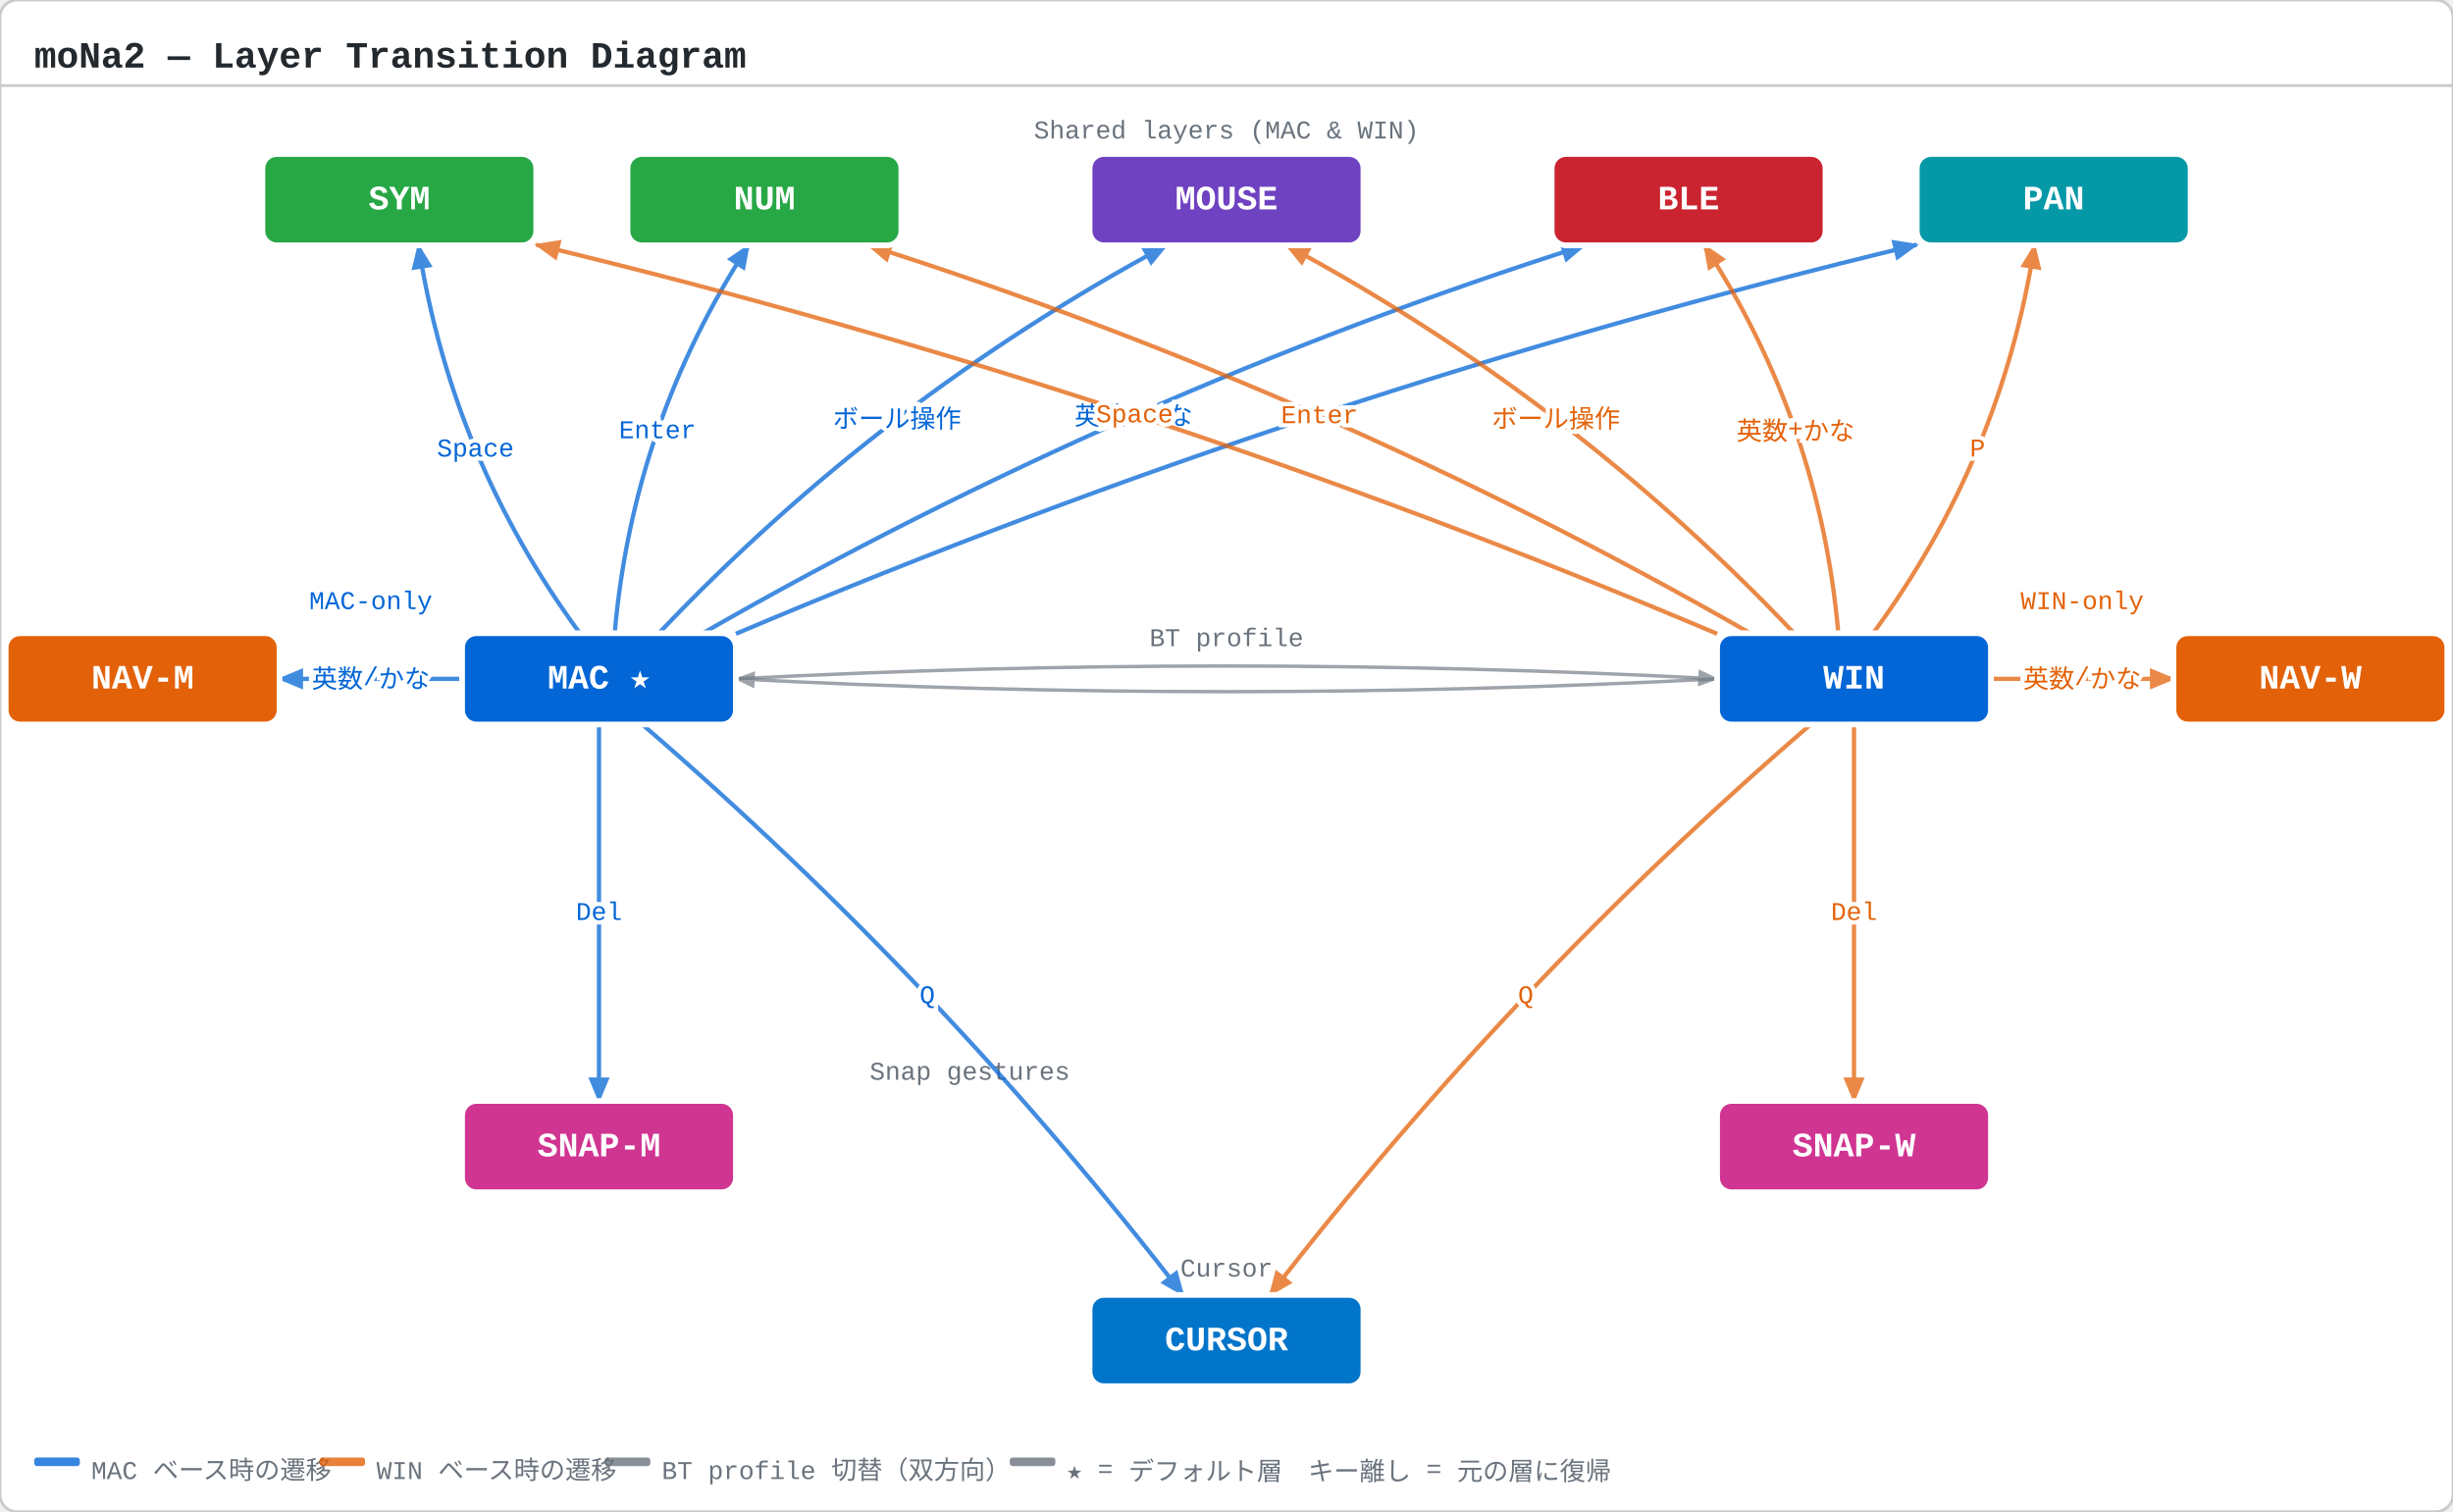
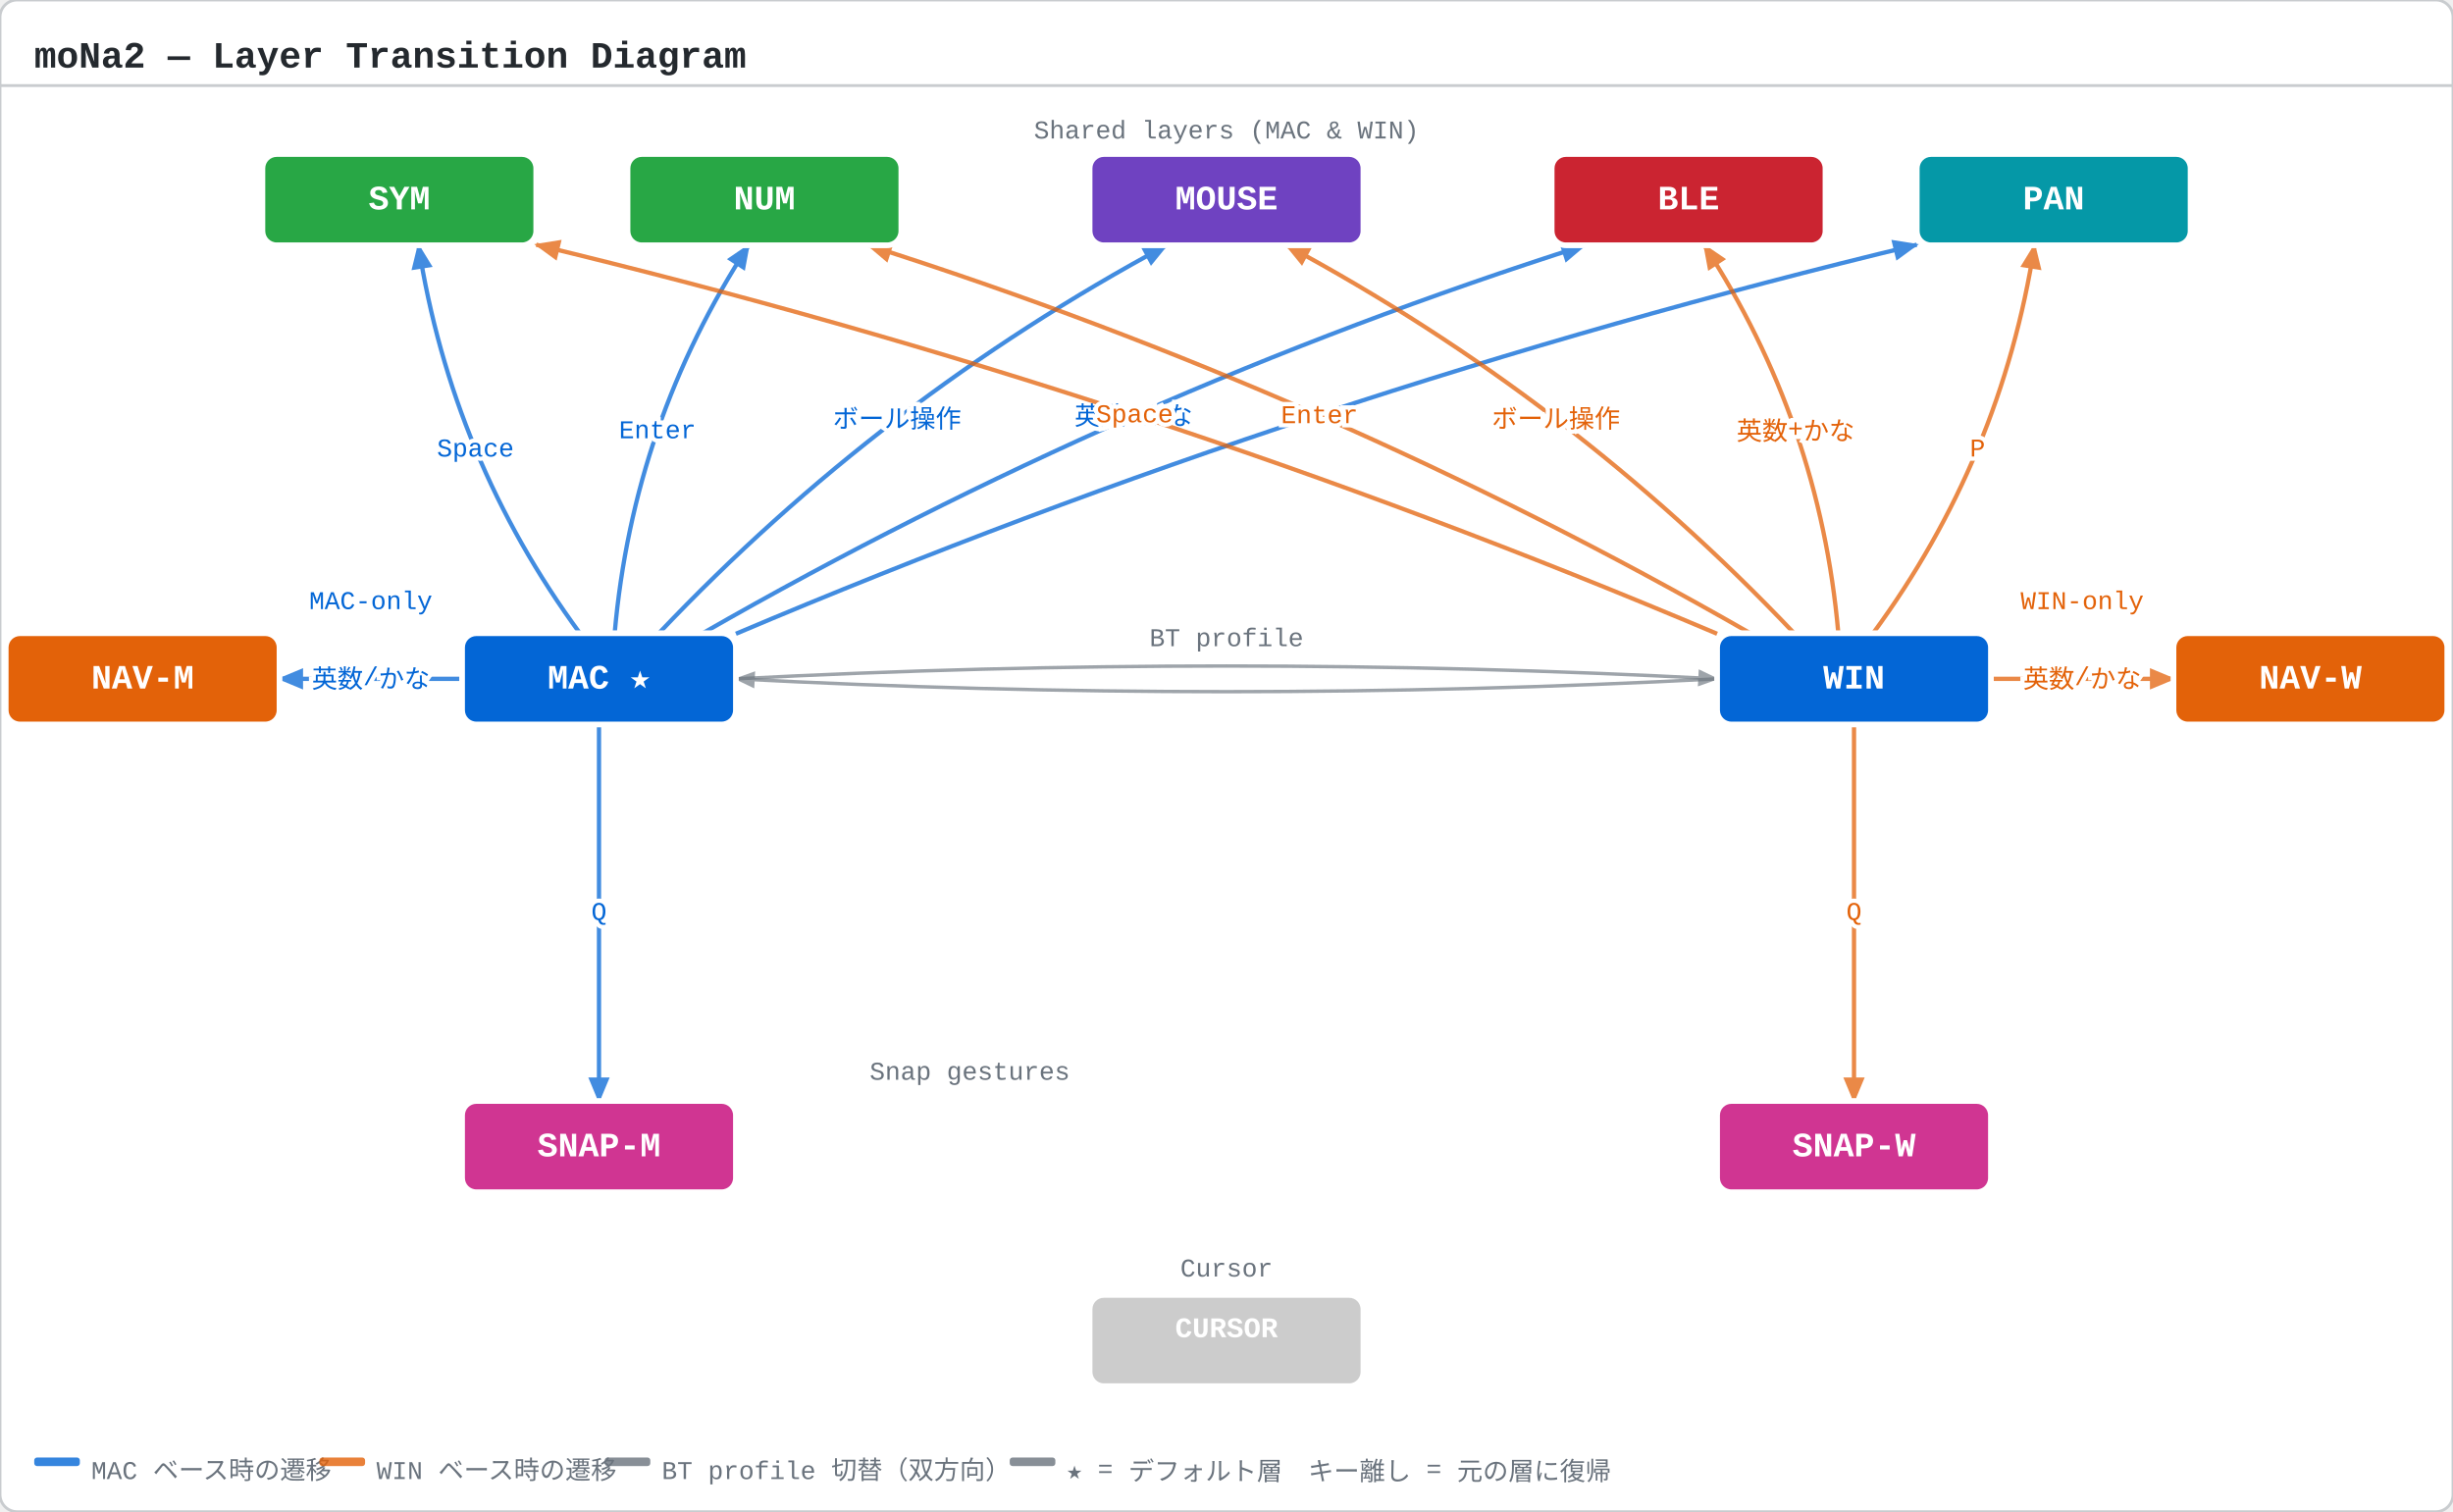
<svg xmlns="http://www.w3.org/2000/svg" width="860" height="530" viewBox="0 0 860 530">
  <defs>
    <marker id="ah-mac" markerWidth="6" markerHeight="5" refX="5.5" refY="2.5" orient="auto" markerUnits="strokeWidth">
      <path d="M0,0 L6,2.5 L0,5 Z" fill="#0366d6" />
    </marker>
    <marker id="ah-win" markerWidth="6" markerHeight="5" refX="5.5" refY="2.5" orient="auto" markerUnits="strokeWidth">
      <path d="M0,0 L6,2.5 L0,5 Z" fill="#e36209" />
    </marker>
    <marker id="ah-bt" markerWidth="6" markerHeight="5" refX="5.5" refY="2.5" orient="auto" markerUnits="strokeWidth">
      <path d="M0,0 L6,2.5 L0,5 Z" fill="#6a737d" />
    </marker>
  </defs>
  <rect width="860" height="530" fill="#ffffff" rx="6" />
  <text x="12.0" y="20.0" text-anchor="start" dominant-baseline="middle" font-family="SFMono-Regular,Consolas,Liberation Mono,Menlo,monospace" font-size="13" font-weight="bold" fill="#24292e">moNa2 — Layer Transition Diagram</text>
  <line x1="0" y1="30" x2="860" y2="30" stroke="#c9cccf" stroke-width="1" />
  <text x="430.0" y="46.0" text-anchor="middle" dominant-baseline="middle" font-family="SFMono-Regular,Consolas,Liberation Mono,Menlo,monospace" font-size="9" font-weight="normal" fill="#6a737d">Shared layers (MAC &amp; WIN)</text>
  <text x="130.0" y="211.0" text-anchor="middle" dominant-baseline="middle" font-family="SFMono-Regular,Consolas,Liberation Mono,Menlo,monospace" font-size="9" font-weight="normal" fill="#0366d6">MAC-only</text>
  <text x="730.0" y="211.0" text-anchor="middle" dominant-baseline="middle" font-family="SFMono-Regular,Consolas,Liberation Mono,Menlo,monospace" font-size="9" font-weight="normal" fill="#e36209">WIN-only</text>
  <text x="340.0" y="376.0" text-anchor="middle" dominant-baseline="middle" font-family="SFMono-Regular,Consolas,Liberation Mono,Menlo,monospace" font-size="9" font-weight="normal" fill="#6a737d">Snap gestures</text>
  <text x="430.0" y="445.0" text-anchor="middle" dominant-baseline="middle" font-family="SFMono-Regular,Consolas,Liberation Mono,Menlo,monospace" font-size="9" font-weight="normal" fill="#6a737d">Cursor</text>
  <path d="M 258.0,238.0 Q 430.0,229.0 602.0,238.0" fill="none" stroke="#6a737d" stroke-width="1.2" opacity="0.65" marker-end="url(#ah-bt)" />
  <path d="M 602.0,238.0 Q 430.0,247.0 258.0,238.0" fill="none" stroke="#6a737d" stroke-width="1.2" opacity="0.65" marker-end="url(#ah-bt)" />
  <text x="430.0" y="224.0" text-anchor="middle" dominant-baseline="middle" font-family="SFMono-Regular,Consolas,Liberation Mono,Menlo,monospace" font-size="9" font-weight="normal" fill="#6a737d" stroke="white" stroke-width="3" paint-order="stroke">BT profile</text>
  <path d="M 162.0,238.0 Q 130.0,238.0 98.0,238.0" fill="none" stroke="#0366d6" stroke-width="1.5" opacity="0.75" marker-end="url(#ah-mac)" />
  <text x="130.0" y="238.0" text-anchor="middle" dominant-baseline="middle" font-family="SFMono-Regular,Consolas,Liberation Mono,Menlo,monospace" font-size="9" font-weight="normal" fill="#0366d6" stroke="white" stroke-width="3" paint-order="stroke">英数/かな</text>
  <path d="M 210.0,254.0 Q 210.0,320.0 210.0,386.0" fill="none" stroke="#0366d6" stroke-width="1.5" opacity="0.75" marker-end="url(#ah-mac)" />
-   <text x="210.0" y="320.0" text-anchor="middle" dominant-baseline="middle" font-family="SFMono-Regular,Consolas,Liberation Mono,Menlo,monospace" font-size="9" font-weight="normal" fill="#0366d6" stroke="white" stroke-width="3" paint-order="stroke">Del</text>
+   <text x="210.0" y="320.0" text-anchor="middle" dominant-baseline="middle" font-family="SFMono-Regular,Consolas,Liberation Mono,Menlo,monospace" font-size="9" font-weight="normal" fill="#0366d6" stroke="white" stroke-width="3" paint-order="stroke">Q</text>
  <path d="M 203.3,222.0 Q 158.4,160.9 146.7,86.0" fill="none" stroke="#0366d6" stroke-width="1.5" opacity="0.75" marker-end="url(#ah-mac)" />
  <text x="166.7" y="157.5" text-anchor="middle" dominant-baseline="middle" font-family="SFMono-Regular,Consolas,Liberation Mono,Menlo,monospace" font-size="9" font-weight="normal" fill="#0366d6" stroke="white" stroke-width="3" paint-order="stroke">Space</text>
  <path d="M 215.5,222.0 Q 222.0,148.1 262.5,86.0" fill="none" stroke="#0366d6" stroke-width="1.5" opacity="0.75" marker-end="url(#ah-mac)" />
  <text x="230.5" y="151.1" text-anchor="middle" dominant-baseline="middle" font-family="SFMono-Regular,Consolas,Liberation Mono,Menlo,monospace" font-size="9" font-weight="normal" fill="#0366d6" stroke="white" stroke-width="3" paint-order="stroke">Enter</text>
  <path d="M 231.0,222.0 Q 309.1,139.7 409.0,86.0" fill="none" stroke="#0366d6" stroke-width="1.5" opacity="0.75" marker-end="url(#ah-mac)" />
  <text x="314.5" y="146.8" text-anchor="middle" dominant-baseline="middle" font-family="SFMono-Regular,Consolas,Liberation Mono,Menlo,monospace" font-size="9" font-weight="normal" fill="#0366d6" stroke="white" stroke-width="3" paint-order="stroke">ボール操作</text>
  <path d="M 246.4,222.0 Q 393.8,137.5 555.6,86.0" fill="none" stroke="#0366d6" stroke-width="1.5" opacity="0.75" marker-end="url(#ah-mac)" />
  <text x="397.4" y="145.8" text-anchor="middle" dominant-baseline="middle" font-family="SFMono-Regular,Consolas,Liberation Mono,Menlo,monospace" font-size="9" font-weight="normal" fill="#0366d6" stroke="white" stroke-width="3" paint-order="stroke">英数+かな</text>
  <path d="M 258.0,222.2 Q 459.4,136.9 672.0,85.8" fill="none" stroke="#0366d6" stroke-width="1.5" opacity="0.75" marker-end="url(#ah-mac)" />
  <text x="462.2" y="145.5" text-anchor="middle" dominant-baseline="middle" font-family="SFMono-Regular,Consolas,Liberation Mono,Menlo,monospace" font-size="9" font-weight="normal" fill="#0366d6" stroke="white" stroke-width="3" paint-order="stroke">P</text>
-   <path d="M 225.2,254.0 Q 330.2,344.4 414.8,454.0" fill="none" stroke="#0366d6" stroke-width="1.5" opacity="0.75" marker-end="url(#ah-mac)" />
-   <text x="325.1" y="349.2" text-anchor="middle" dominant-baseline="middle" font-family="SFMono-Regular,Consolas,Liberation Mono,Menlo,monospace" font-size="9" font-weight="normal" fill="#0366d6" stroke="white" stroke-width="3" paint-order="stroke">Q</text>
+   <path d="M 225.2,254.0 Q 330.2,344.4 414.8,454.0" fill="none" stroke="#0366d6" stroke-width="1.5" opacity="0" marker-end="url(#ah-mac)" />
+   <text x="325.1" y="349.2" text-anchor="middle" dominant-baseline="middle" font-family="SFMono-Regular,Consolas,Liberation Mono,Menlo,monospace" font-size="9" font-weight="normal" fill="#0366d6" stroke="white" stroke-width="3" paint-order="stroke" opacity="0">Q</text>
  <path d="M 698.0,238.0 Q 730.0,238.0 762.0,238.0" fill="none" stroke="#e36209" stroke-width="1.5" opacity="0.75" marker-end="url(#ah-win)" />
  <text x="730.0" y="238.0" text-anchor="middle" dominant-baseline="middle" font-family="SFMono-Regular,Consolas,Liberation Mono,Menlo,monospace" font-size="9" font-weight="normal" fill="#e36209" stroke="white" stroke-width="3" paint-order="stroke">英数/かな</text>
  <path d="M 650.0,254.0 Q 650.0,320.0 650.0,386.0" fill="none" stroke="#e36209" stroke-width="1.5" opacity="0.75" marker-end="url(#ah-win)" />
-   <text x="650.0" y="320.0" text-anchor="middle" dominant-baseline="middle" font-family="SFMono-Regular,Consolas,Liberation Mono,Menlo,monospace" font-size="9" font-weight="normal" fill="#e36209" stroke="white" stroke-width="3" paint-order="stroke">Del</text>
+   <text x="650.0" y="320.0" text-anchor="middle" dominant-baseline="middle" font-family="SFMono-Regular,Consolas,Liberation Mono,Menlo,monospace" font-size="9" font-weight="normal" fill="#e36209" stroke="white" stroke-width="3" paint-order="stroke">Q</text>
  <path d="M 602.0,222.2 Q 400.6,136.9 188.0,85.8" fill="none" stroke="#e36209" stroke-width="1.5" opacity="0.75" marker-end="url(#ah-win)" />
  <text x="397.8" y="145.5" text-anchor="middle" dominant-baseline="middle" font-family="SFMono-Regular,Consolas,Liberation Mono,Menlo,monospace" font-size="9" font-weight="normal" fill="#e36209" stroke="white" stroke-width="3" paint-order="stroke">Space</text>
  <path d="M 613.6,222.0 Q 466.2,137.5 304.4,86.0" fill="none" stroke="#e36209" stroke-width="1.5" opacity="0.75" marker-end="url(#ah-win)" />
  <text x="462.6" y="145.8" text-anchor="middle" dominant-baseline="middle" font-family="SFMono-Regular,Consolas,Liberation Mono,Menlo,monospace" font-size="9" font-weight="normal" fill="#e36209" stroke="white" stroke-width="3" paint-order="stroke">Enter</text>
  <path d="M 629.0,222.0 Q 550.9,139.7 451.0,86.0" fill="none" stroke="#e36209" stroke-width="1.5" opacity="0.75" marker-end="url(#ah-win)" />
  <text x="545.5" y="146.8" text-anchor="middle" dominant-baseline="middle" font-family="SFMono-Regular,Consolas,Liberation Mono,Menlo,monospace" font-size="9" font-weight="normal" fill="#e36209" stroke="white" stroke-width="3" paint-order="stroke">ボール操作</text>
  <path d="M 644.5,222.0 Q 638.0,148.1 597.5,86.0" fill="none" stroke="#e36209" stroke-width="1.5" opacity="0.75" marker-end="url(#ah-win)" />
  <text x="629.5" y="151.1" text-anchor="middle" dominant-baseline="middle" font-family="SFMono-Regular,Consolas,Liberation Mono,Menlo,monospace" font-size="9" font-weight="normal" fill="#e36209" stroke="white" stroke-width="3" paint-order="stroke">英数+かな</text>
  <path d="M 656.7,222.0 Q 701.6,160.9 713.3,86.0" fill="none" stroke="#e36209" stroke-width="1.5" opacity="0.75" marker-end="url(#ah-win)" />
  <text x="693.3" y="157.5" text-anchor="middle" dominant-baseline="middle" font-family="SFMono-Regular,Consolas,Liberation Mono,Menlo,monospace" font-size="9" font-weight="normal" fill="#e36209" stroke="white" stroke-width="3" paint-order="stroke">P</text>
-   <path d="M 634.8,254.0 Q 529.8,344.4 445.2,454.0" fill="none" stroke="#e36209" stroke-width="1.5" opacity="0.75" marker-end="url(#ah-win)" />
-   <text x="534.9" y="349.2" text-anchor="middle" dominant-baseline="middle" font-family="SFMono-Regular,Consolas,Liberation Mono,Menlo,monospace" font-size="9" font-weight="normal" fill="#e36209" stroke="white" stroke-width="3" paint-order="stroke">Q</text>
+   <path d="M 634.8,254.0 Q 529.8,344.4 445.2,454.0" fill="none" stroke="#e36209" stroke-width="1.5" opacity="0" marker-end="url(#ah-win)" />
+   <text x="534.9" y="349.2" text-anchor="middle" dominant-baseline="middle" font-family="SFMono-Regular,Consolas,Liberation Mono,Menlo,monospace" font-size="9" font-weight="normal" fill="#e36209" stroke="white" stroke-width="3" paint-order="stroke" opacity="0">Q</text>
  <rect x="92" y="54" width="96" height="32" rx="5" fill="#28a745" stroke="white" stroke-width="2" />
  <text x="140.0" y="70.0" text-anchor="middle" dominant-baseline="middle" font-family="SFMono-Regular,Consolas,Liberation Mono,Menlo,monospace" font-size="12" font-weight="bold" fill="white">SYM</text>
  <rect x="220" y="54" width="96" height="32" rx="5" fill="#28a745" stroke="white" stroke-width="2" />
  <text x="268.0" y="70.0" text-anchor="middle" dominant-baseline="middle" font-family="SFMono-Regular,Consolas,Liberation Mono,Menlo,monospace" font-size="12" font-weight="bold" fill="white">NUM</text>
  <rect x="382" y="54" width="96" height="32" rx="5" fill="#6f42c1" stroke="white" stroke-width="2" />
  <text x="430.0" y="70.0" text-anchor="middle" dominant-baseline="middle" font-family="SFMono-Regular,Consolas,Liberation Mono,Menlo,monospace" font-size="12" font-weight="bold" fill="white">MOUSE</text>
  <rect x="544" y="54" width="96" height="32" rx="5" fill="#cb2431" stroke="white" stroke-width="2" />
  <text x="592.0" y="70.0" text-anchor="middle" dominant-baseline="middle" font-family="SFMono-Regular,Consolas,Liberation Mono,Menlo,monospace" font-size="12" font-weight="bold" fill="white">BLE</text>
  <rect x="672" y="54" width="96" height="32" rx="5" fill="#0598a7" stroke="white" stroke-width="2" />
  <text x="720.0" y="70.0" text-anchor="middle" dominant-baseline="middle" font-family="SFMono-Regular,Consolas,Liberation Mono,Menlo,monospace" font-size="12" font-weight="bold" fill="white">PAN</text>
  <rect x="2" y="222" width="96" height="32" rx="5" fill="#e36209" stroke="white" stroke-width="2" />
  <text x="50.0" y="238.0" text-anchor="middle" dominant-baseline="middle" font-family="SFMono-Regular,Consolas,Liberation Mono,Menlo,monospace" font-size="12" font-weight="bold" fill="white">NAV-M</text>
  <rect x="162" y="222" width="96" height="32" rx="5" fill="#0366d6" stroke="white" stroke-width="2" />
  <text x="210.0" y="238.0" text-anchor="middle" dominant-baseline="middle" font-family="SFMono-Regular,Consolas,Liberation Mono,Menlo,monospace" font-size="12" font-weight="bold" fill="white">MAC ★</text>
  <rect x="602" y="222" width="96" height="32" rx="5" fill="#0366d6" stroke="white" stroke-width="2" />
  <text x="650.0" y="238.0" text-anchor="middle" dominant-baseline="middle" font-family="SFMono-Regular,Consolas,Liberation Mono,Menlo,monospace" font-size="12" font-weight="bold" fill="white">WIN</text>
  <rect x="762" y="222" width="96" height="32" rx="5" fill="#e36209" stroke="white" stroke-width="2" />
  <text x="810.0" y="238.0" text-anchor="middle" dominant-baseline="middle" font-family="SFMono-Regular,Consolas,Liberation Mono,Menlo,monospace" font-size="12" font-weight="bold" fill="white">NAV-W</text>
  <rect x="162" y="386" width="96" height="32" rx="5" fill="#d03592" stroke="white" stroke-width="2" />
  <text x="210.0" y="402.0" text-anchor="middle" dominant-baseline="middle" font-family="SFMono-Regular,Consolas,Liberation Mono,Menlo,monospace" font-size="12" font-weight="bold" fill="white">SNAP-M</text>
  <rect x="602" y="386" width="96" height="32" rx="5" fill="#d03592" stroke="white" stroke-width="2" />
  <text x="650.0" y="402.0" text-anchor="middle" dominant-baseline="middle" font-family="SFMono-Regular,Consolas,Liberation Mono,Menlo,monospace" font-size="12" font-weight="bold" fill="white">SNAP-W</text>
-   <rect x="382" y="454" width="96" height="32" rx="5" fill="#0075ca" stroke="white" stroke-width="2" />
-   <text x="430.0" y="470.0" text-anchor="middle" dominant-baseline="middle" font-family="SFMono-Regular,Consolas,Liberation Mono,Menlo,monospace" font-size="12" font-weight="bold" fill="white">CURSOR</text>
+   <rect x="382" y="454" width="96" height="32" rx="5" fill="#cccccc" stroke="white" stroke-width="2" />
+   <text x="430.0" y="466.0" text-anchor="middle" dominant-baseline="middle" font-family="SFMono-Regular,Consolas,Liberation Mono,Menlo,monospace" font-size="10" font-weight="bold" fill="white">CURSOR</text>
  <rect x="12" y="511" width="16" height="3" rx="1" fill="#0366d6" opacity="0.8" />
  <text x="32.0" y="516.0" text-anchor="start" dominant-baseline="middle" font-family="SFMono-Regular,Consolas,Liberation Mono,Menlo,monospace" font-size="9" font-weight="normal" fill="#6a737d">MAC ベース時の遷移</text>
  <rect x="112" y="511" width="16" height="3" rx="1" fill="#e36209" opacity="0.8" />
  <text x="132.0" y="516.0" text-anchor="start" dominant-baseline="middle" font-family="SFMono-Regular,Consolas,Liberation Mono,Menlo,monospace" font-size="9" font-weight="normal" fill="#6a737d">WIN ベース時の遷移</text>
  <rect x="212" y="511" width="16" height="3" rx="1" fill="#6a737d" opacity="0.8" />
  <text x="232.0" y="516.0" text-anchor="start" dominant-baseline="middle" font-family="SFMono-Regular,Consolas,Liberation Mono,Menlo,monospace" font-size="9" font-weight="normal" fill="#6a737d">BT profile 切替（双方向）</text>
  <rect x="354" y="511" width="16" height="3" rx="1" fill="#6a737d" opacity="0.8" />
  <text x="374.0" y="516.0" text-anchor="start" dominant-baseline="middle" font-family="SFMono-Regular,Consolas,Liberation Mono,Menlo,monospace" font-size="9" font-weight="normal" fill="#6a737d">★ = デフォルト層　キー離し = 元の層に復帰</text>
  <rect width="860" height="530" fill="none" rx="6" stroke="#c9cccf" stroke-width="1" />
</svg>
